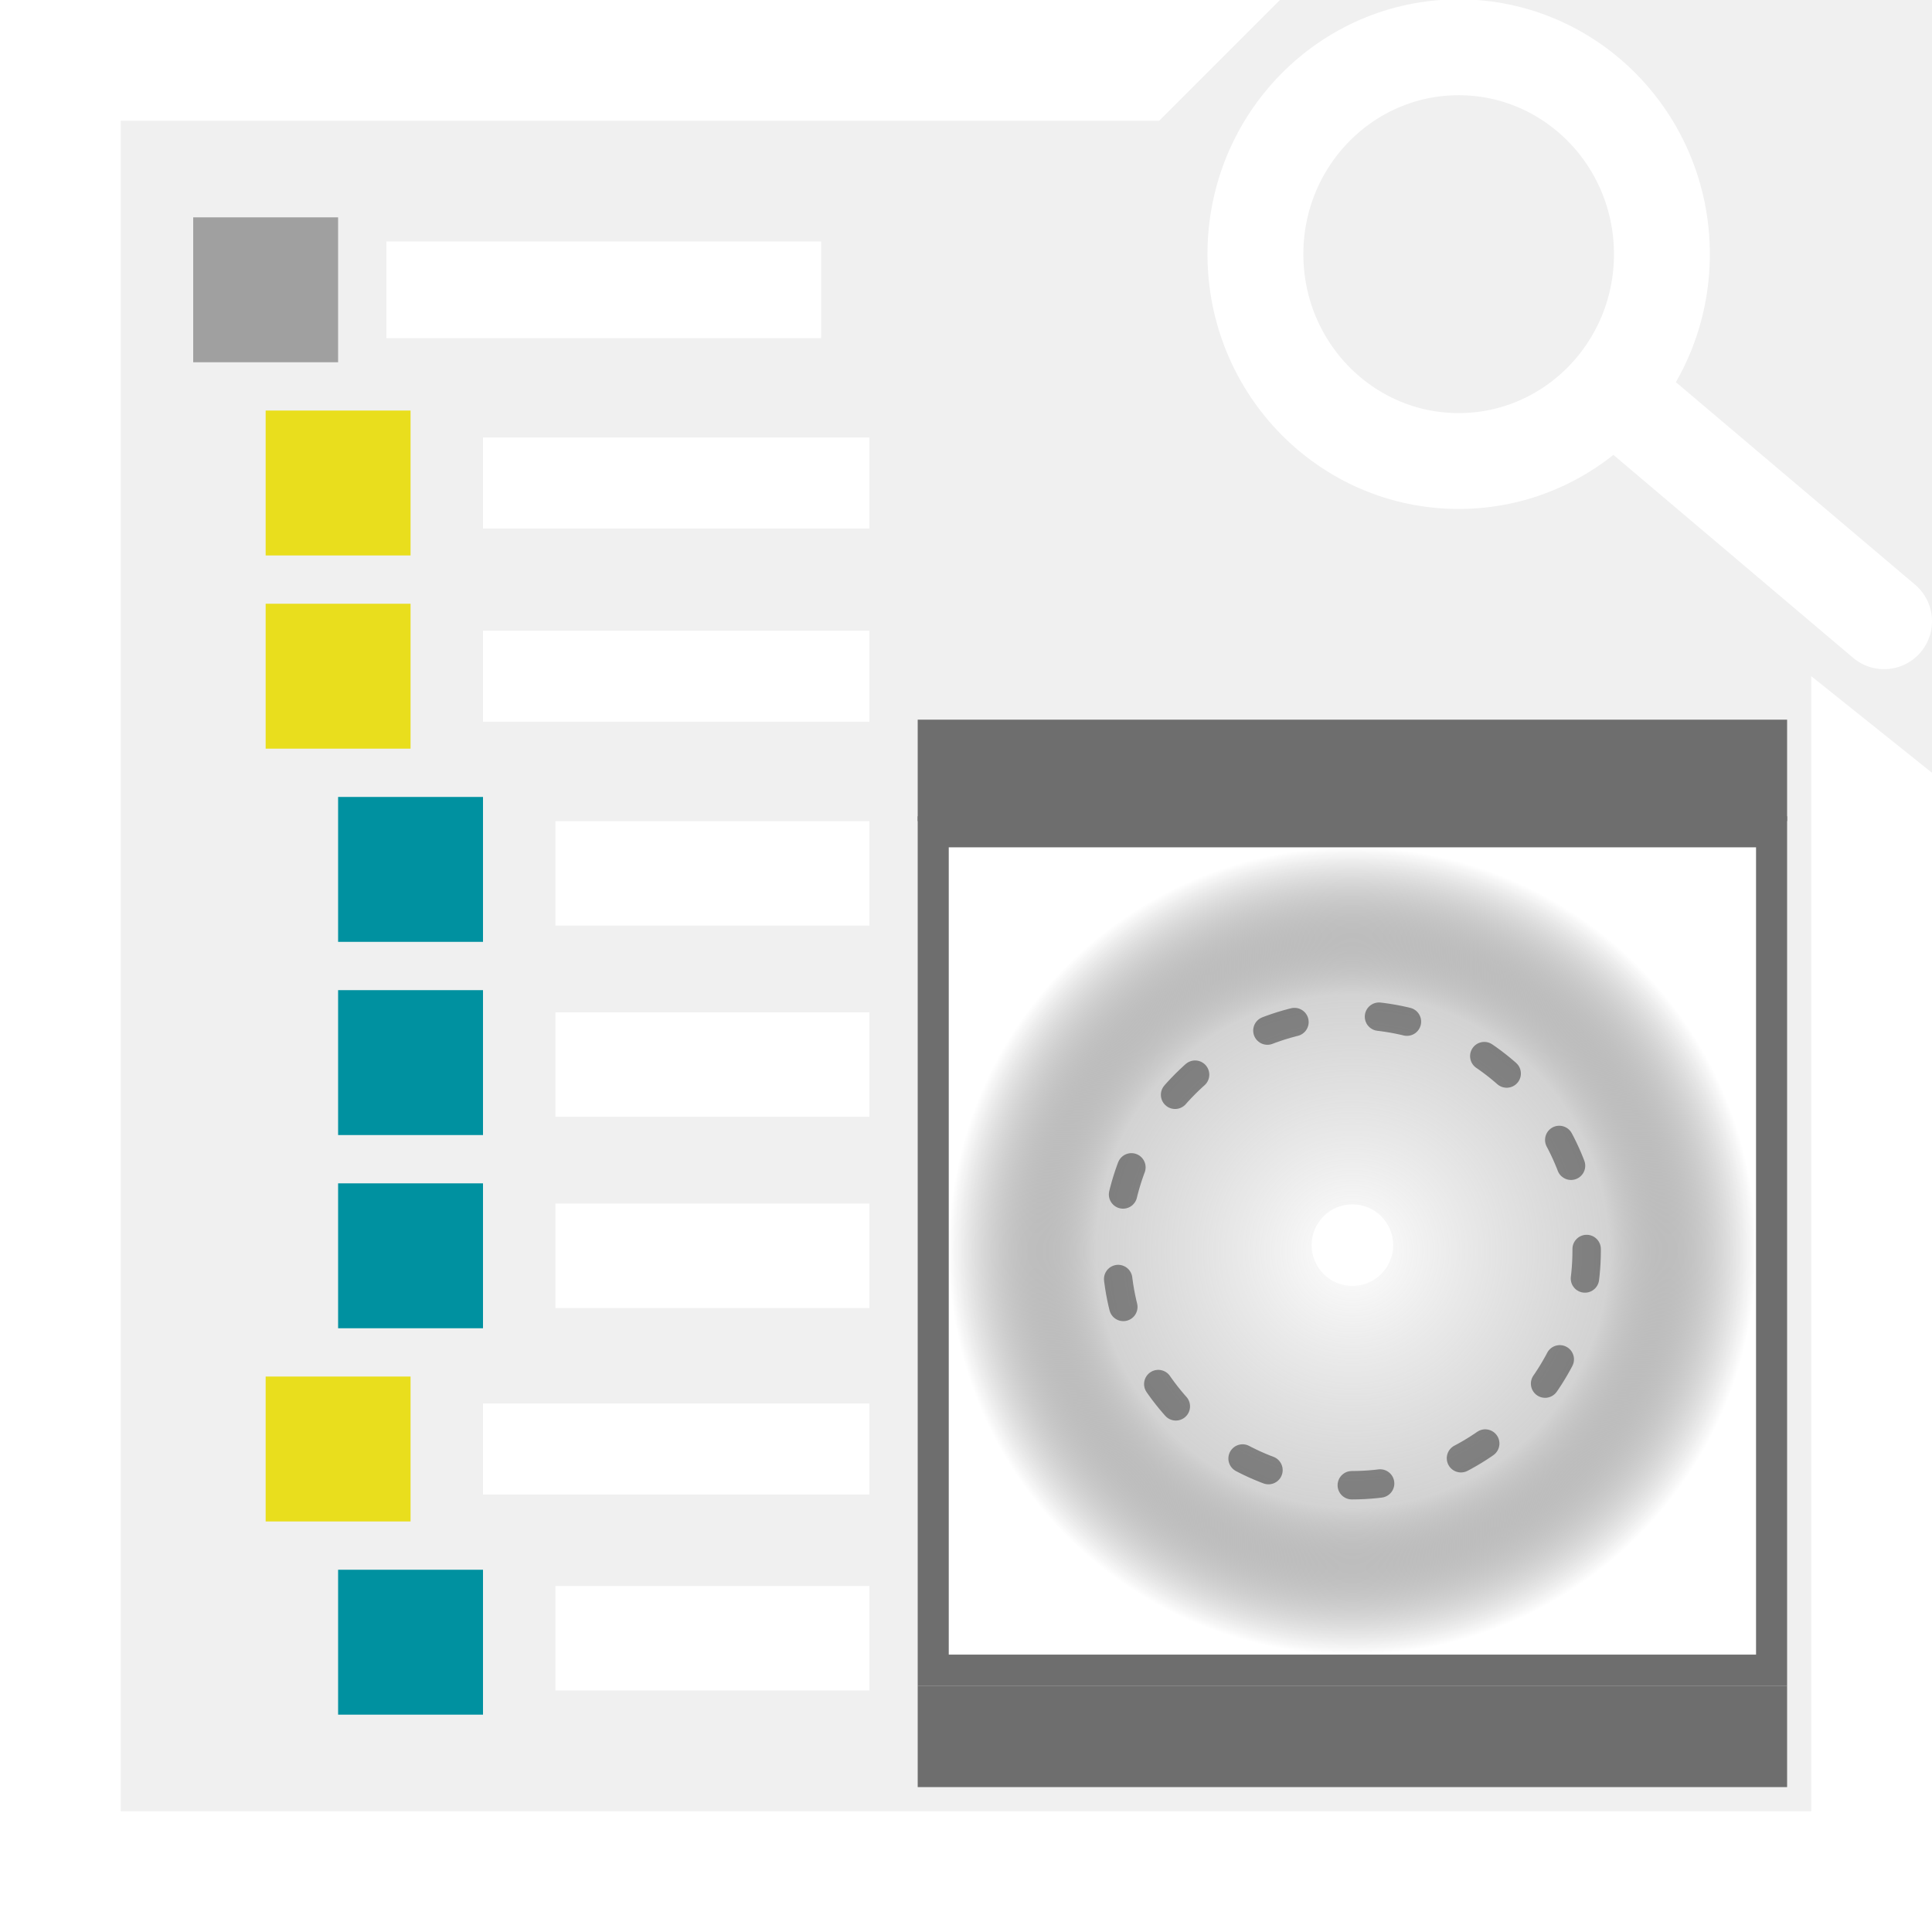
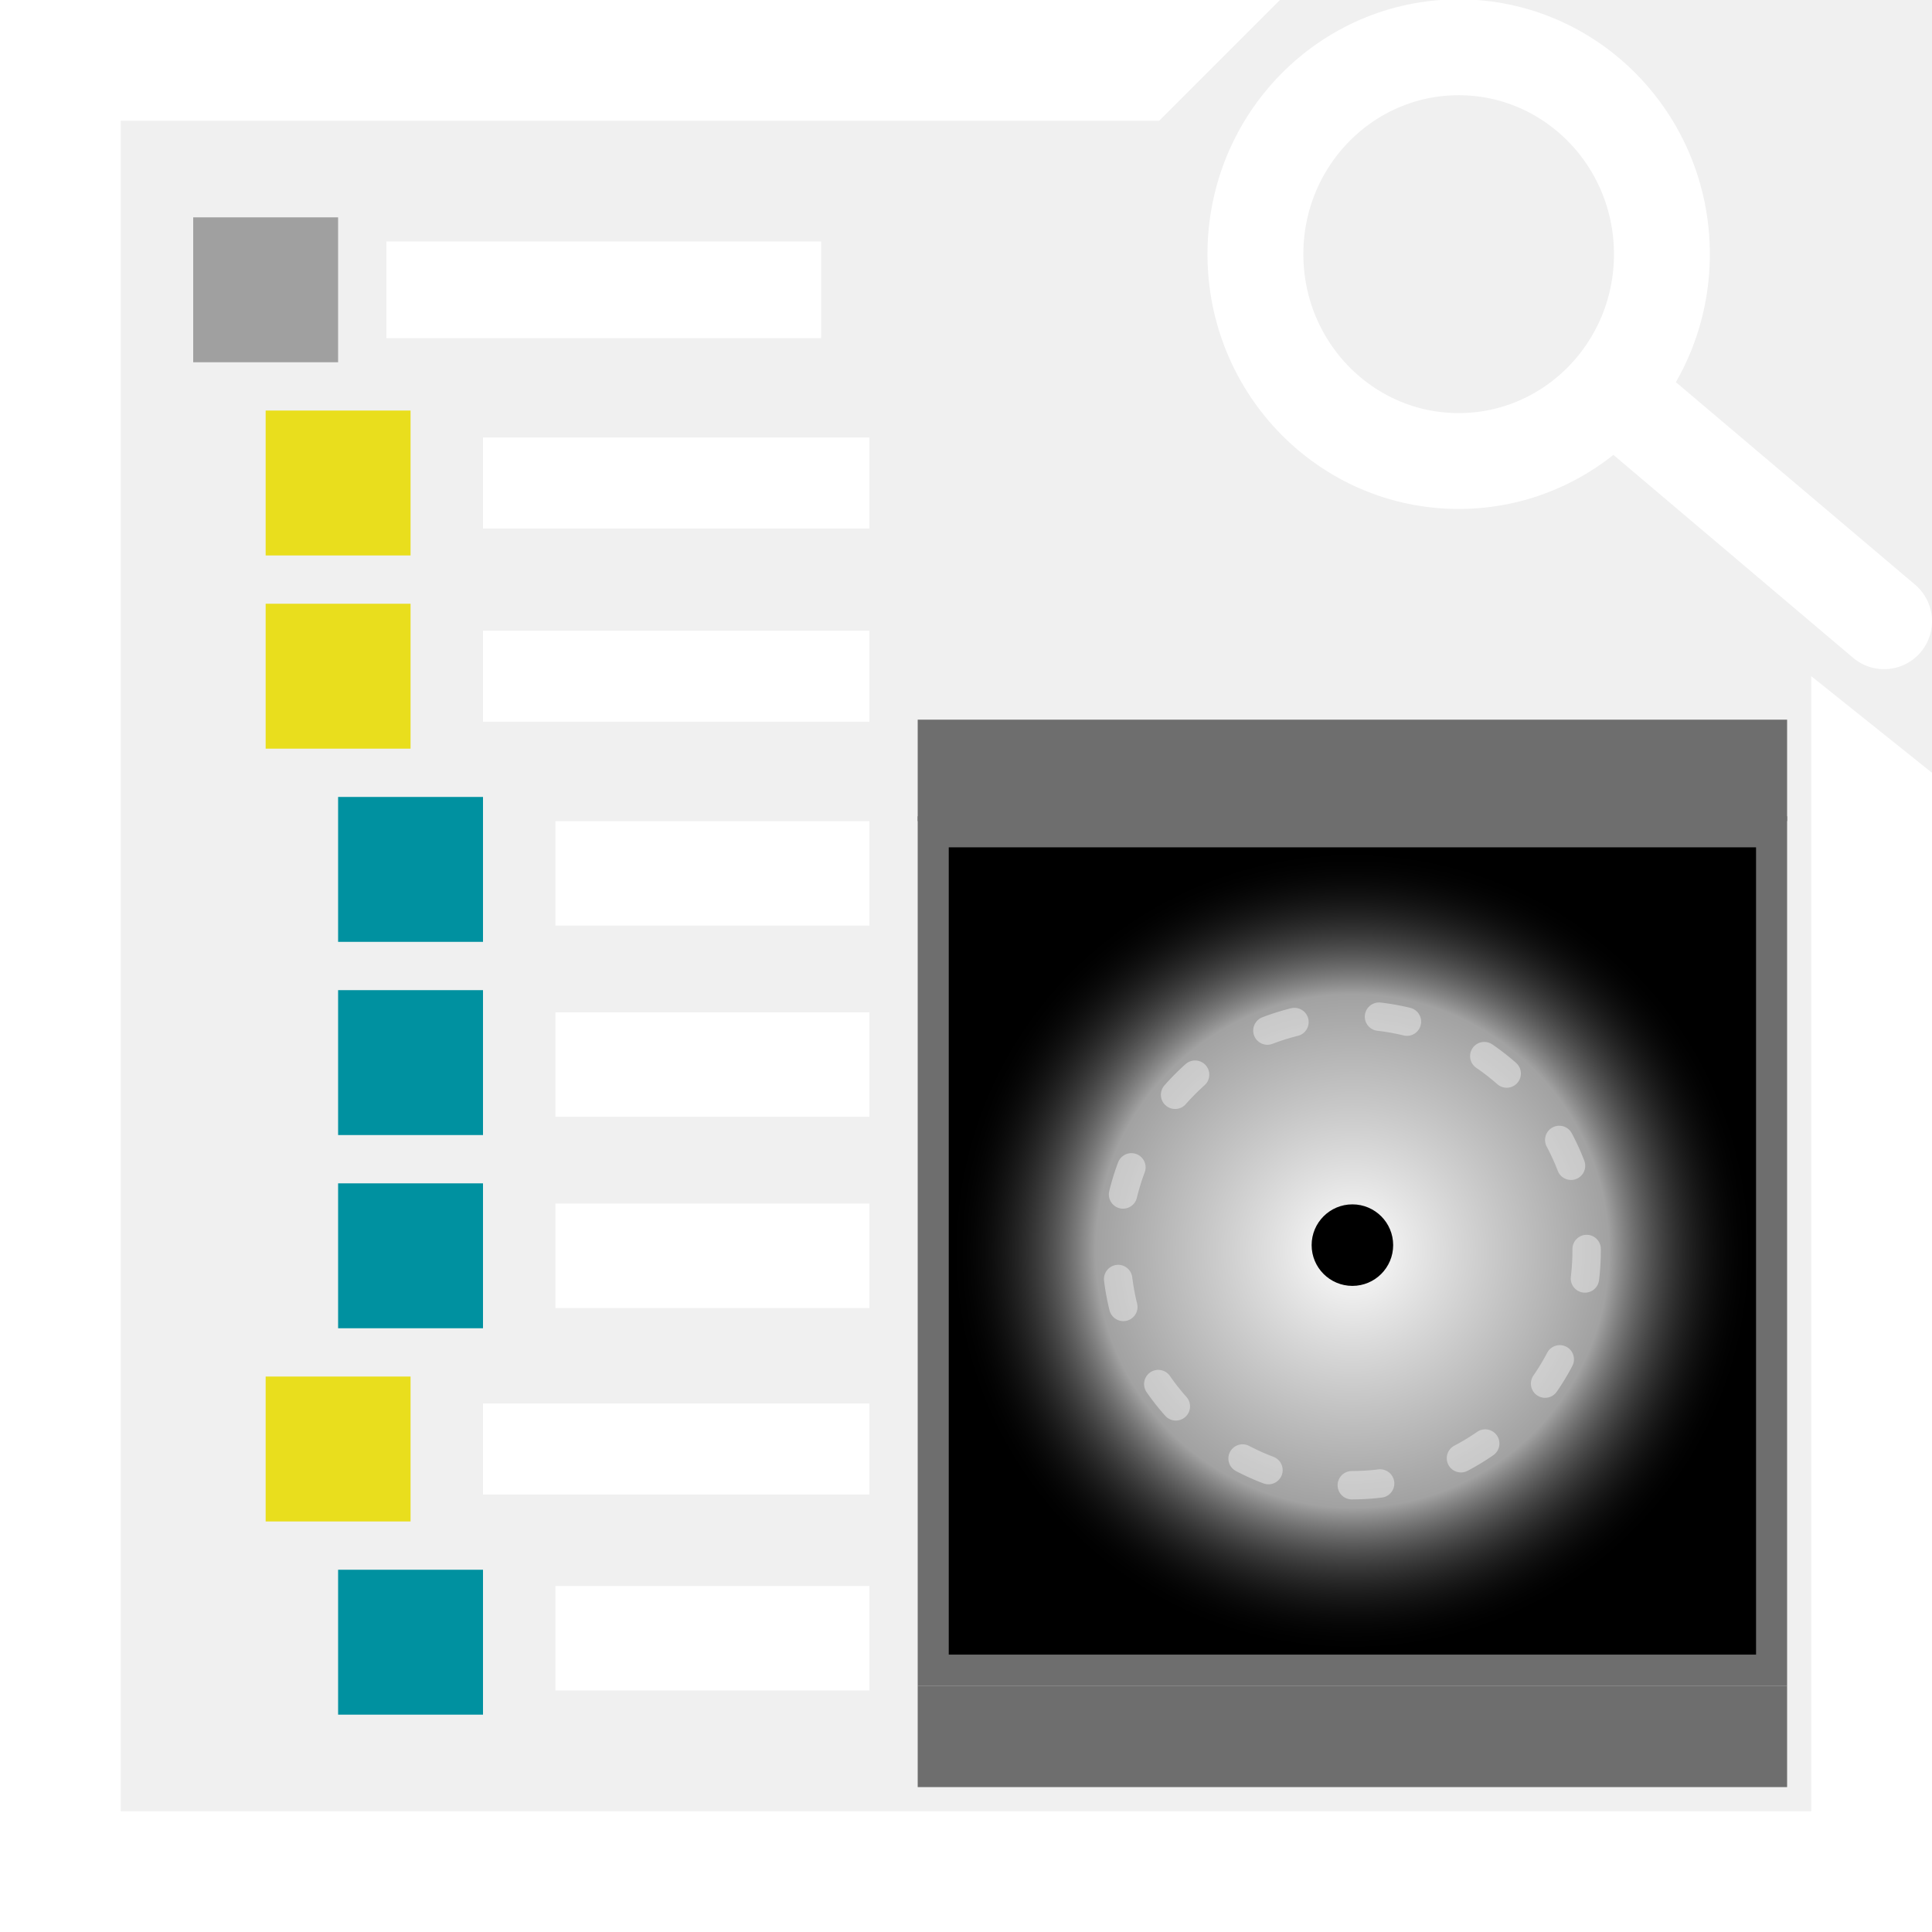
- <svg xmlns="http://www.w3.org/2000/svg" xmlns:xlink="http://www.w3.org/1999/xlink" width="40" height="40" viewBox="0 0 40 40" version="1.1" id="svg1" fill="#ffffff">
+ <svg xmlns="http://www.w3.org/2000/svg" xmlns:xlink="http://www.w3.org/1999/xlink" width="40" height="40" viewBox="0 0 40 40" version="1.1" id="svg1">
  <defs id="defs1">
-     <radialGradient xlink:href="#linearGradient3" id="radialGradient5490-6" cx="26.458" cy="54.708" fx="26.458" fy="54.708" r="6.666" gradientTransform="matrix(1.253648,0,0,1.253649,-5.169446,-42.68487)" gradientUnits="userSpaceOnUse" />
+     <radialGradient xlink:href="#linearGradient3" id="radialGradient5490-6" cx="26.458" cy="54.708" fx="26.458" fy="54.708" r="6.666" gradientTransform="matrix(1.253648,0,0,1.253649,-5.169446,-42.68487)" gradientUnits="userSpaceOnUse">
+       <stop style="stop-color:#ffffff;stop-opacity:1" offset="0" id="stop1" />
+       <stop style="stop-color:#c8c8c8;stop-opacity:0.808" offset="0.636" id="stop2" />
+       <stop style="stop-color:#000000;stop-opacity:0" offset="1" id="stop3" />
+     </radialGradient>
    <linearGradient id="linearGradient3">
      <stop style="stop-color:#ffffff;stop-opacity:1" offset="0" id="stop1" />
      <stop style="stop-color:#c8c8c8;stop-opacity:0.808" offset="0.636" id="stop2" />
      <stop style="stop-color:#000000;stop-opacity:0" offset="1" id="stop3" />
    </linearGradient>
  </defs>
  <g id="layer1">
    <ellipse style="fill:none;fill-opacity:1;stroke:#ffffff;stroke-width:1.985;stroke-linecap:round;stroke-linejoin:round;stroke-dasharray:none;stroke-dashoffset:0.643;stroke-opacity:1;paint-order:stroke fill markers" id="path3" cx="30.2" cy="-5.262" transform="scale(1,-1)" rx="4.208" ry="4.283" />
    <path style="fill:none;stroke:#ffffff;stroke-width:1.985;stroke-linecap:round;stroke-linejoin:miter;stroke-dasharray:none;stroke-opacity:1" d="M 34.009,8.63 39.008,12.862" id="path2-4" />
    <path style="fill:#ffffff;fill-opacity:1;stroke-width:0;stroke-dasharray:none" d="M 26.5,0 24,2.5 H 2.5 v 35 h 35 V 14 L 40,16 V 40 H 0 V 0 Z" id="path4" />
    <rect style="fill:#e9de1d;fill-opacity:1;stroke:none;stroke-width:1.826;stroke-linecap:round;stroke-linejoin:miter;stroke-dasharray:none;stroke-opacity:1;paint-order:stroke fill markers" id="rect2" width="3" height="3" x="5.5" y="8.5" />
    <rect style="fill:#a0a0a0;fill-opacity:1;stroke:none;stroke-width:1.548;stroke-linecap:round;stroke-linejoin:miter;stroke-dasharray:none;stroke-opacity:1;paint-order:stroke fill markers" id="rect3" width="3" height="3" x="4" y="4.5" />
    <path style="fill:none;stroke:#ffffff;stroke-width:2;stroke-linecap:butt;stroke-linejoin:miter;stroke-dasharray:none;stroke-opacity:1" d="m 8,6 h 9" id="path5" />
    <path style="fill:none;stroke:#ffffff;stroke-width:1.886;stroke-linecap:butt;stroke-linejoin:miter;stroke-dasharray:none;stroke-opacity:1" d="m 10,10 h 8" id="path5-0" />
    <rect style="fill:#e9de1d;fill-opacity:1;stroke:none;stroke-width:1.826;stroke-linecap:round;stroke-linejoin:miter;stroke-dasharray:none;stroke-opacity:1;paint-order:stroke fill markers" id="rect2-3" width="3" height="3" x="5.5" y="12.5" />
    <path style="fill:none;stroke:#ffffff;stroke-width:1.886;stroke-linecap:butt;stroke-linejoin:miter;stroke-dasharray:none;stroke-opacity:1" d="m 10,14 h 8" id="path5-0-8" />
    <rect style="fill:#e9de1d;fill-opacity:1;stroke:none;stroke-width:1.826;stroke-linecap:round;stroke-linejoin:miter;stroke-dasharray:none;stroke-opacity:1;paint-order:stroke fill markers" id="rect2-3-2" width="3" height="3" x="5.5" y="28.5" />
    <path style="fill:none;stroke:#ffffff;stroke-width:1.886;stroke-linecap:butt;stroke-linejoin:miter;stroke-dasharray:none;stroke-opacity:1" d="m 10,30 h 8" id="path5-0-8-9" />
    <rect style="fill:#0091a0;fill-opacity:1;stroke:none;stroke-width:1.826;stroke-linecap:round;stroke-linejoin:miter;stroke-dasharray:none;stroke-opacity:1;paint-order:stroke fill markers" id="rect2-3-9" width="3" height="3" x="7" y="16.5" />
    <path style="fill:none;stroke:#ffffff;stroke-width:2.163;stroke-linecap:butt;stroke-linejoin:miter;stroke-dasharray:none;stroke-opacity:1" d="M 11.5,18.082 H 18" id="path5-0-8-6" />
    <rect style="fill:#0091a0;fill-opacity:1;stroke:none;stroke-width:1.826;stroke-linecap:round;stroke-linejoin:miter;stroke-dasharray:none;stroke-opacity:1;paint-order:stroke fill markers" id="rect2-3-9-9" width="3" height="3" x="7" y="20.5" />
    <path style="fill:none;stroke:#ffffff;stroke-width:2.163;stroke-linecap:butt;stroke-linejoin:miter;stroke-dasharray:none;stroke-opacity:1" d="M 11.5,22.041 H 18" id="path5-0-8-6-1" />
    <rect style="fill:#0091a0;fill-opacity:1;stroke:none;stroke-width:1.826;stroke-linecap:round;stroke-linejoin:miter;stroke-dasharray:none;stroke-opacity:1;paint-order:stroke fill markers" id="rect2-3-9-7" width="3" height="3" x="7" y="24.5" />
    <path style="fill:none;stroke:#ffffff;stroke-width:2.163;stroke-linecap:butt;stroke-linejoin:miter;stroke-dasharray:none;stroke-opacity:1" d="M 11.5,26 H 18" id="path5-0-8-6-5" />
    <rect style="fill:#0091a0;fill-opacity:1;stroke:none;stroke-width:1.826;stroke-linecap:round;stroke-linejoin:miter;stroke-dasharray:none;stroke-opacity:1;paint-order:stroke fill markers" id="rect2-3-9-9-6" width="3" height="3" x="7" y="32.5" />
    <path style="fill:none;stroke:#ffffff;stroke-width:2.163;stroke-linecap:butt;stroke-linejoin:miter;stroke-dasharray:none;stroke-opacity:1" d="M 11.5,33.918 H 18" id="path5-0-8-6-1-1" />
-     <rect style="fill:#ffffff;fill-opacity:1;stroke:#6e6e6e;stroke-width:1.286;stroke-linecap:round;stroke-linejoin:miter;stroke-dasharray:none;stroke-dashoffset:0.643;stroke-opacity:1;paint-order:stroke fill markers;stop-color:#000000" id="rect4972-2" width="16.714" height="16.714" x="19.643" y="17.543" ry="0" />
+     <rect style="fill:#000000;fill-opacity:1;stroke:#6e6e6e;stroke-width:1.286;stroke-linecap:round;stroke-linejoin:miter;stroke-dasharray:none;stroke-dashoffset:0.643;stroke-opacity:1;paint-order:stroke fill markers;stop-color:#000000" id="rect4972-2" width="16.714" height="16.714" x="19.643" y="17.543" ry="0" />
    <ellipse style="fill:url(#radialGradient5490-6);fill-opacity:1;stroke:none;stroke-width:2.512;stroke-linecap:round;stroke-linejoin:round;stroke-dashoffset:0.643;paint-order:stroke fill markers;stop-color:#000000" id="path5026-0" cx="28" cy="25.9" rx="8.357" ry="8.357" />
-     <ellipse style="fill:none;fill-opacity:1;stroke:#000000;stroke-width:0.588;stroke-linecap:round;stroke-linejoin:round;stroke-dasharray:0.588, 1.763;stroke-dashoffset:0;stroke-opacity:0.4;paint-order:stroke fill markers;stop-color:#000000" id="path9364-9" cx="27.982" cy="25.883" rx="4.868" ry="4.867" />
-     <ellipse style="fill:#ffffff;fill-opacity:1;stroke:none;stroke-width:0.509;stroke-linecap:round;stroke-linejoin:round;stroke-dasharray:0.509, 1.528;stroke-dashoffset:0;stroke-opacity:0.803;paint-order:stroke fill markers;stop-color:#000000" id="path12148-2" cx="28" cy="25.779" rx="0.844" ry="0.844" />
+     <ellipse style="fill:none;fill-opacity:1;stroke:#ffffff;stroke-width:0.588;stroke-linecap:round;stroke-linejoin:round;stroke-dasharray:0.588, 1.763;stroke-dashoffset:0;stroke-opacity:0.4;paint-order:stroke fill markers;stop-color:#000000" id="path9364-9" cx="27.982" cy="25.883" rx="4.868" ry="4.867" />
+     <ellipse style="fill:#000000;fill-opacity:1;stroke:none;stroke-width:0.509;stroke-linecap:round;stroke-linejoin:round;stroke-dasharray:0.509, 1.528;stroke-dashoffset:0;stroke-opacity:0.803;paint-order:stroke fill markers;stop-color:#000000" id="path12148-2" cx="28" cy="25.779" rx="0.844" ry="0.844" />
    <rect style="fill:#6e6e6e;fill-opacity:1;stroke:none;stroke-width:2.008;stroke-linecap:round;stroke-linejoin:miter;stroke-dasharray:none;stroke-opacity:1;paint-order:stroke fill markers" id="rect5" width="18" height="2.1" x="19" y="14.9" />
    <rect style="fill:#6e6e6e;fill-opacity:1;stroke:none;stroke-width:2.008;stroke-linecap:round;stroke-linejoin:miter;stroke-dasharray:none;stroke-opacity:1;paint-order:stroke fill markers" id="rect5-2" width="18" height="2.1" x="19" y="34.9" />
  </g>
</svg>
